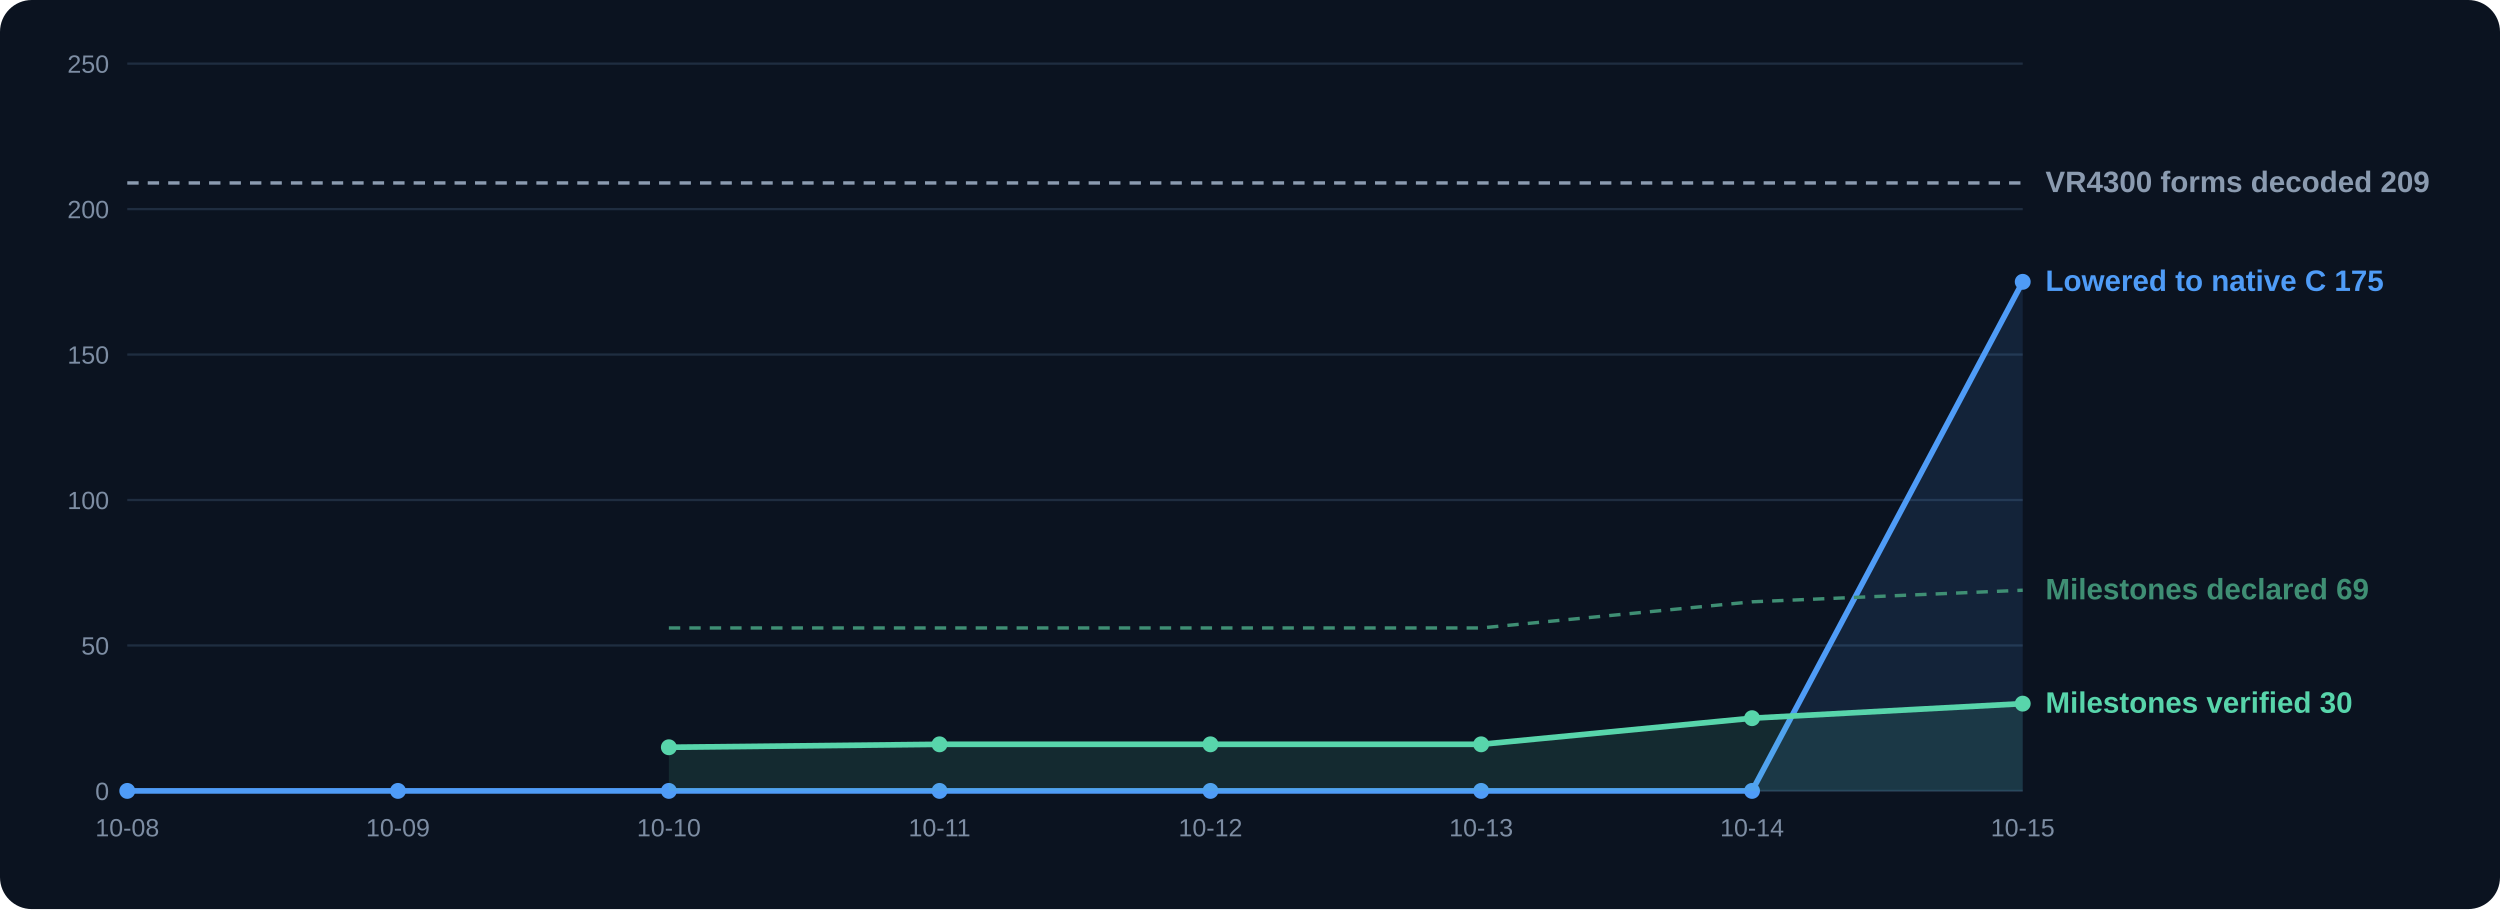
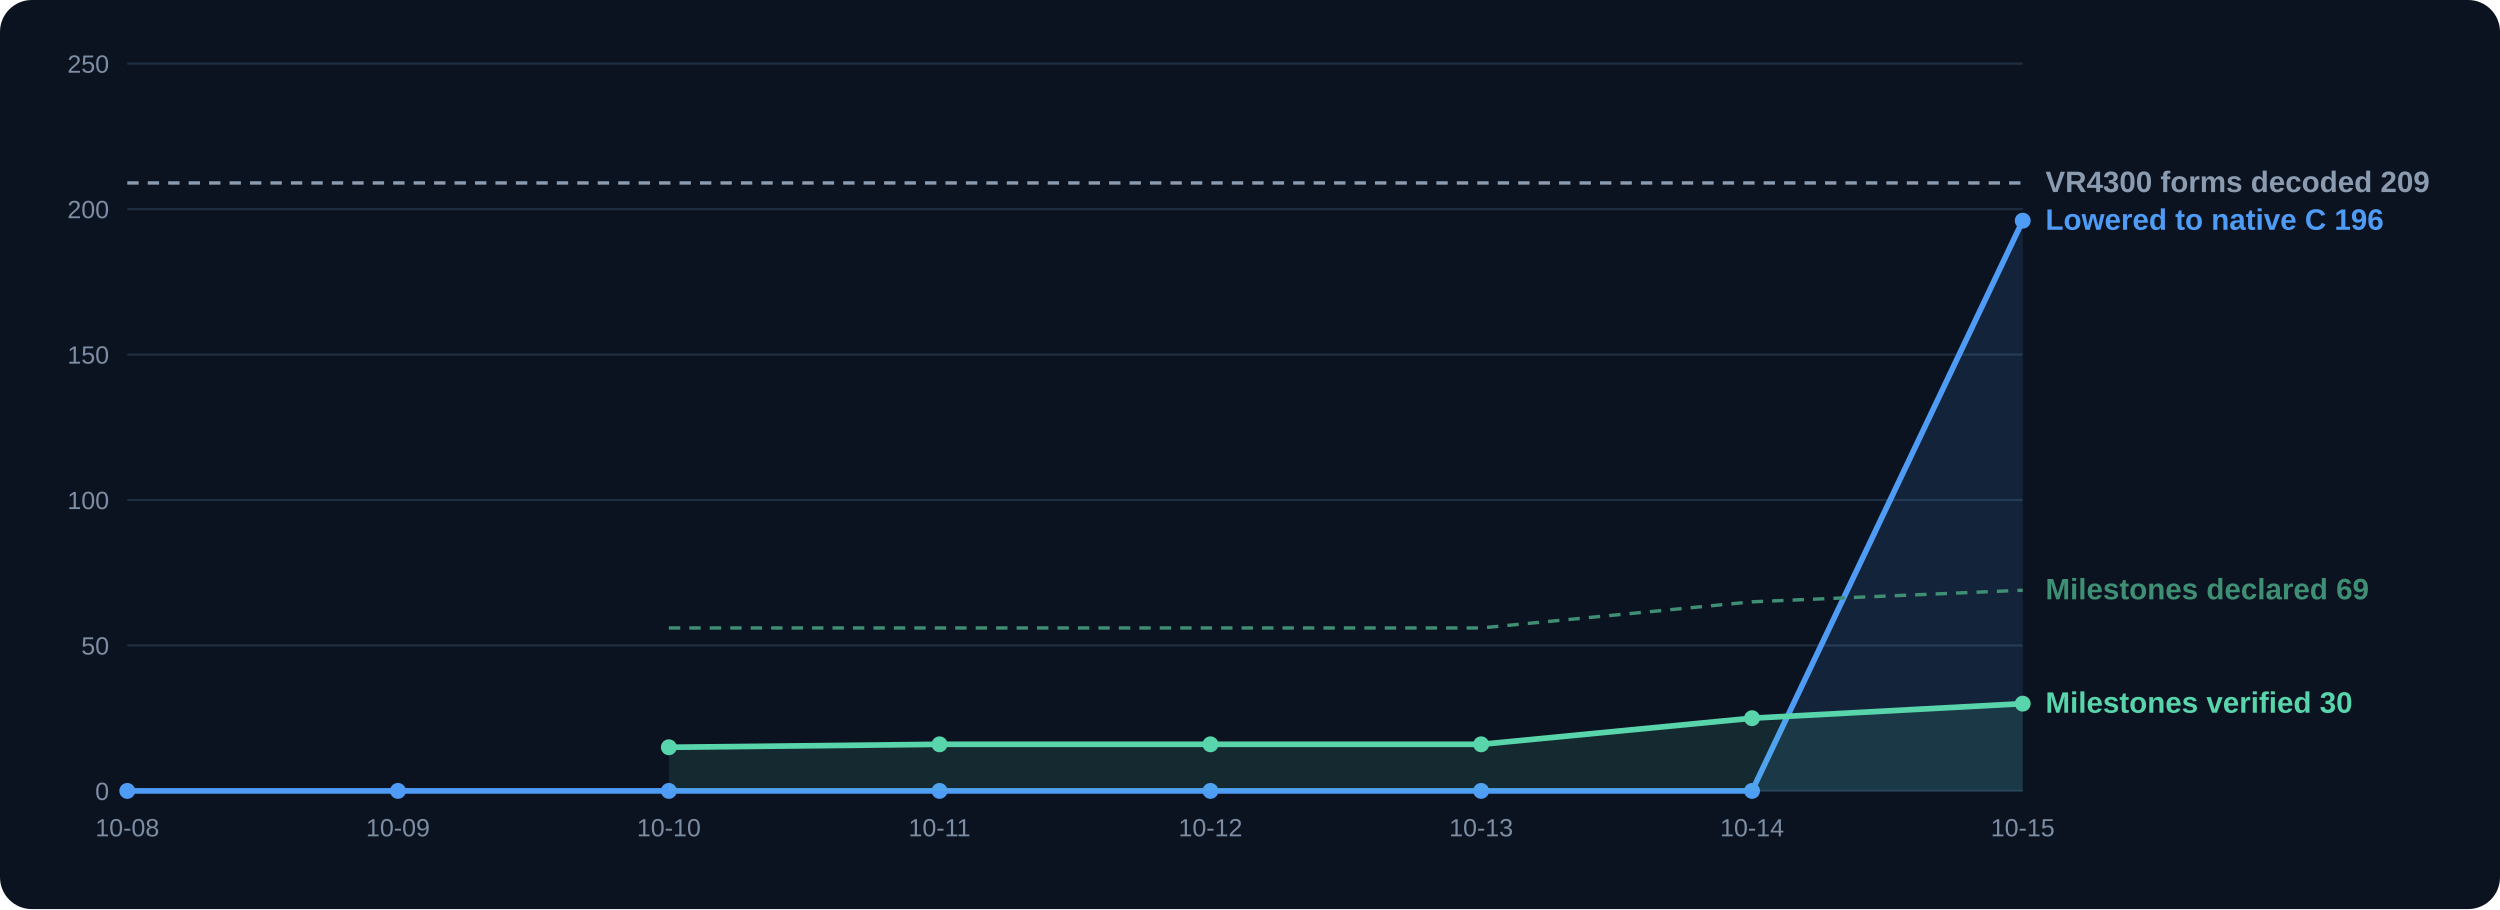
<svg xmlns="http://www.w3.org/2000/svg" viewBox="0 0 1100 400" width="1100" height="400" role="img" aria-labelledby="t d">
  <rect width="1100" height="400" rx="14" fill="#0b1320" />
  <line x1="56" x2="890" y1="348.0" y2="348.0" stroke="#1f2d40" />
  <text x="48" y="352.0" fill="#7d8da3" font-size="11" font-family="Segoe UI,Arial,sans-serif" text-anchor="end">0</text>
  <line x1="56" x2="890" y1="284.0" y2="284.0" stroke="#1f2d40" />
  <text x="48" y="288.0" fill="#7d8da3" font-size="11" font-family="Segoe UI,Arial,sans-serif" text-anchor="end">50</text>
  <line x1="56" x2="890" y1="220.0" y2="220.0" stroke="#1f2d40" />
  <text x="48" y="224.0" fill="#7d8da3" font-size="11" font-family="Segoe UI,Arial,sans-serif" text-anchor="end">100</text>
  <line x1="56" x2="890" y1="156.0" y2="156.0" stroke="#1f2d40" />
  <text x="48" y="160.0" fill="#7d8da3" font-size="11" font-family="Segoe UI,Arial,sans-serif" text-anchor="end">150</text>
  <line x1="56" x2="890" y1="92.0" y2="92.0" stroke="#1f2d40" />
  <text x="48" y="96.0" fill="#7d8da3" font-size="11" font-family="Segoe UI,Arial,sans-serif" text-anchor="end">200</text>
  <line x1="56" x2="890" y1="28.0" y2="28.0" stroke="#1f2d40" />
  <text x="48" y="32.0" fill="#7d8da3" font-size="11" font-family="Segoe UI,Arial,sans-serif" text-anchor="end">250</text>
  <text x="56.0" y="368" fill="#7d8da3" font-size="11" font-family="Segoe UI,Arial,sans-serif" text-anchor="middle">10-08</text>
  <text x="175.1" y="368" fill="#7d8da3" font-size="11" font-family="Segoe UI,Arial,sans-serif" text-anchor="middle">10-09</text>
  <text x="294.3" y="368" fill="#7d8da3" font-size="11" font-family="Segoe UI,Arial,sans-serif" text-anchor="middle">10-10</text>
  <text x="413.4" y="368" fill="#7d8da3" font-size="11" font-family="Segoe UI,Arial,sans-serif" text-anchor="middle">10-11</text>
  <text x="532.6" y="368" fill="#7d8da3" font-size="11" font-family="Segoe UI,Arial,sans-serif" text-anchor="middle">10-12</text>
  <text x="651.7" y="368" fill="#7d8da3" font-size="11" font-family="Segoe UI,Arial,sans-serif" text-anchor="middle">10-13</text>
  <text x="770.9" y="368" fill="#7d8da3" font-size="11" font-family="Segoe UI,Arial,sans-serif" text-anchor="middle">10-14</text>
  <text x="890.0" y="368" fill="#7d8da3" font-size="11" font-family="Segoe UI,Arial,sans-serif" text-anchor="middle">10-15</text>
  <path d="M56.0,80.5 L175.1,80.5 L294.3,80.5 L413.4,80.5 L532.6,80.5 L651.7,80.5 L770.9,80.5 L890.0,80.5" fill="none" stroke="#8b9bb0" stroke-width="1.5" stroke-dasharray="5 4" />
-   <path d="M56.0,348.0 L175.1,348.0 L294.3,348.0 L413.4,348.0 L532.6,348.0 L651.7,348.0 L770.9,348.0 L890.0,124.0 L890.0,348.0 L56.0,348.0 Z" fill="#4f9cf7" fill-opacity="0.12" />
-   <path d="M56.0,348.0 L175.1,348.0 L294.3,348.0 L413.4,348.0 L532.6,348.0 L651.7,348.0 L770.9,348.0 L890.0,124.0" fill="none" stroke="#4f9cf7" stroke-width="2.5" />
+   <path d="M56.0,348.0 L175.1,348.0 L294.3,348.0 L413.4,348.0 L532.6,348.0 L651.7,348.0 L770.9,348.0 L890.0,97.1 L890.0,348.0 L56.0,348.0 Z" fill="#4f9cf7" fill-opacity="0.12" />
+   <path d="M56.0,348.0 L175.1,348.0 L294.3,348.0 L413.4,348.0 L532.6,348.0 L651.7,348.0 L770.9,348.0 L890.0,97.1" fill="none" stroke="#4f9cf7" stroke-width="2.5" />
  <circle cx="56.0" cy="348.0" r="3.5" fill="#4f9cf7" />
  <circle cx="175.1" cy="348.0" r="3.5" fill="#4f9cf7" />
  <circle cx="294.3" cy="348.0" r="3.5" fill="#4f9cf7" />
  <circle cx="413.4" cy="348.0" r="3.5" fill="#4f9cf7" />
  <circle cx="532.6" cy="348.0" r="3.5" fill="#4f9cf7" />
  <circle cx="651.7" cy="348.0" r="3.5" fill="#4f9cf7" />
  <circle cx="770.9" cy="348.0" r="3.5" fill="#4f9cf7" />
-   <circle cx="890.0" cy="124.0" r="3.5" fill="#4f9cf7" />
+   <circle cx="890.0" cy="97.1" r="3.5" fill="#4f9cf7" />
  <path d="M294.3,276.3 L413.4,276.3 L532.6,276.3 L651.7,276.3 L770.9,264.8 L890.0,259.7" fill="none" stroke="#3f8f74" stroke-width="1.5" stroke-dasharray="5 4" />
  <path d="M294.3,328.8 L413.4,327.5 L532.6,327.5 L651.7,327.5 L770.9,316.0 L890.0,309.6 L890.0,348.0 L294.3,348.0 Z" fill="#58d5ab" fill-opacity="0.12" />
  <path d="M294.3,328.8 L413.4,327.5 L532.6,327.5 L651.7,327.5 L770.9,316.0 L890.0,309.6" fill="none" stroke="#58d5ab" stroke-width="2.5" />
  <circle cx="294.3" cy="328.8" r="3.5" fill="#58d5ab" />
  <circle cx="413.4" cy="327.5" r="3.5" fill="#58d5ab" />
  <circle cx="532.6" cy="327.5" r="3.5" fill="#58d5ab" />
  <circle cx="651.7" cy="327.5" r="3.5" fill="#58d5ab" />
  <circle cx="770.9" cy="316.0" r="3.5" fill="#58d5ab" />
  <circle cx="890.0" cy="309.6" r="3.5" fill="#58d5ab" />
  <text x="900" y="84.5" fill="#8b9bb0" font-size="13" font-weight="600" font-family="Segoe UI,Arial,sans-serif">VR4300 forms decoded 209</text>
-   <text x="900" y="128.0" fill="#4f9cf7" font-size="13" font-weight="600" font-family="Segoe UI,Arial,sans-serif">Lowered to native C 175</text>
+   <text x="900" y="101.1" fill="#4f9cf7" font-size="13" font-weight="600" font-family="Segoe UI,Arial,sans-serif">Lowered to native C 196</text>
  <text x="900" y="263.7" fill="#3f8f74" font-size="13" font-weight="600" font-family="Segoe UI,Arial,sans-serif">Milestones declared 69</text>
  <text x="900" y="313.6" fill="#58d5ab" font-size="13" font-weight="600" font-family="Segoe UI,Arial,sans-serif">Milestones verified 30</text>
</svg>
